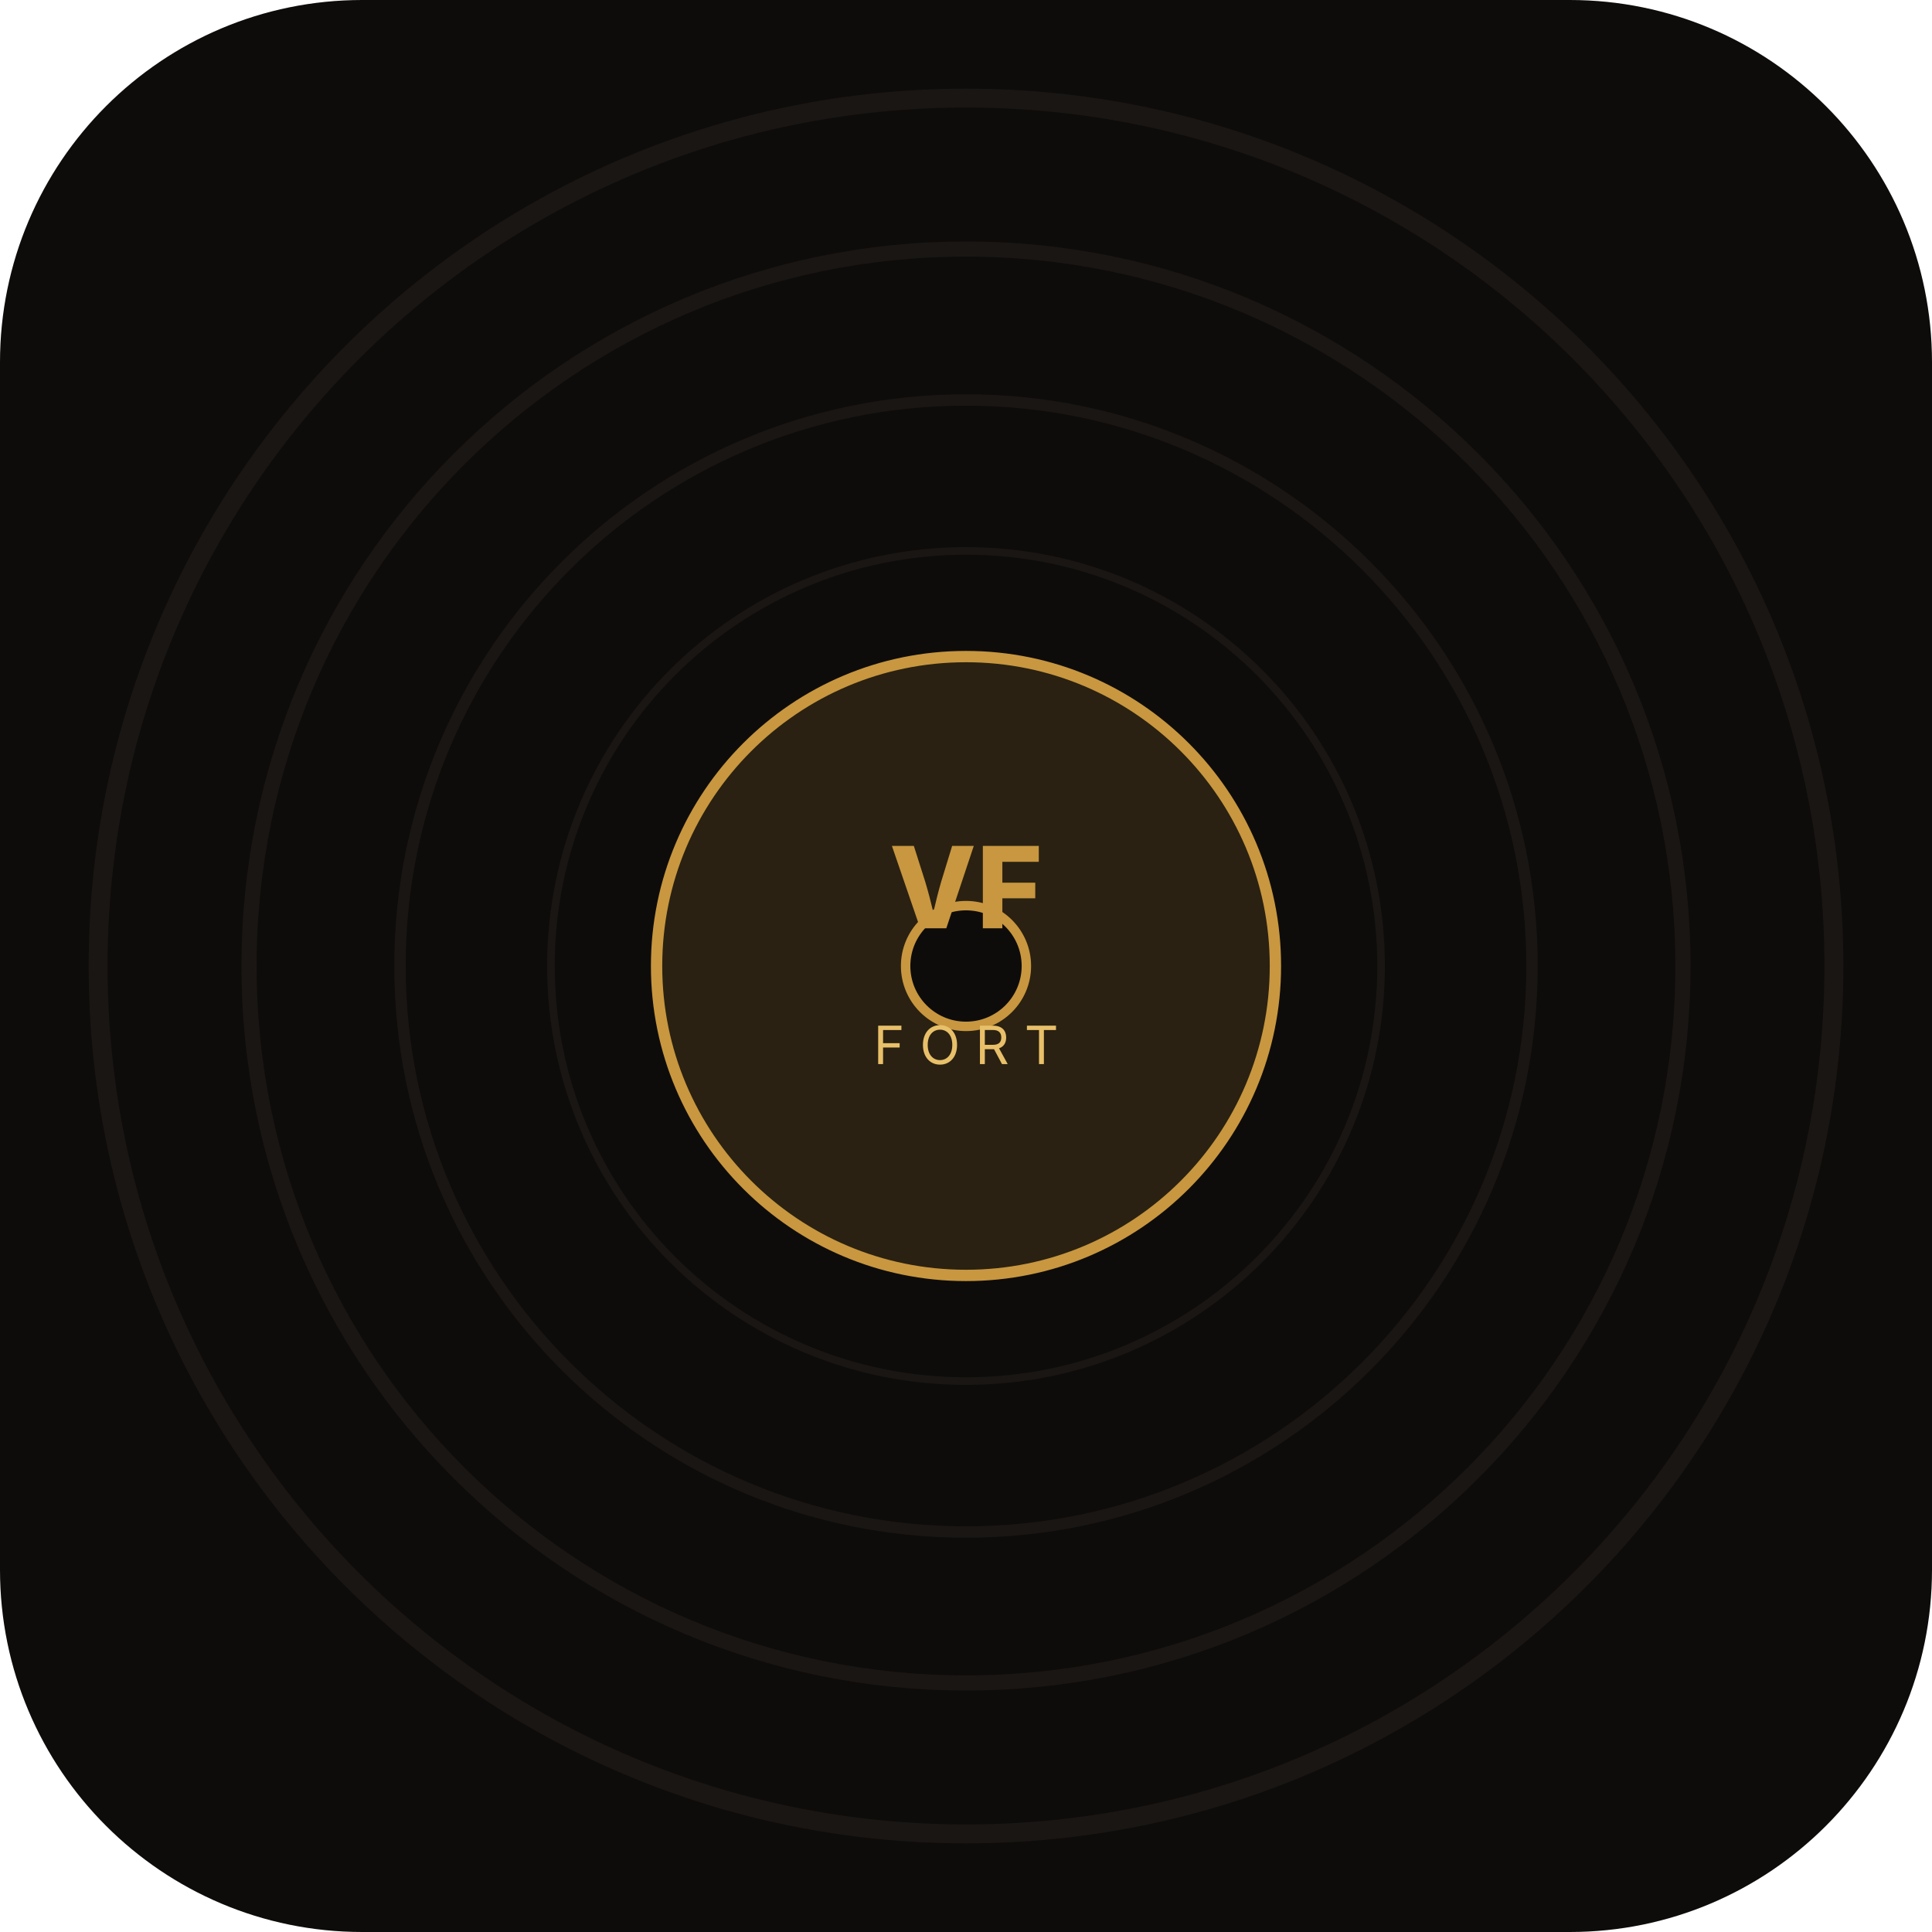
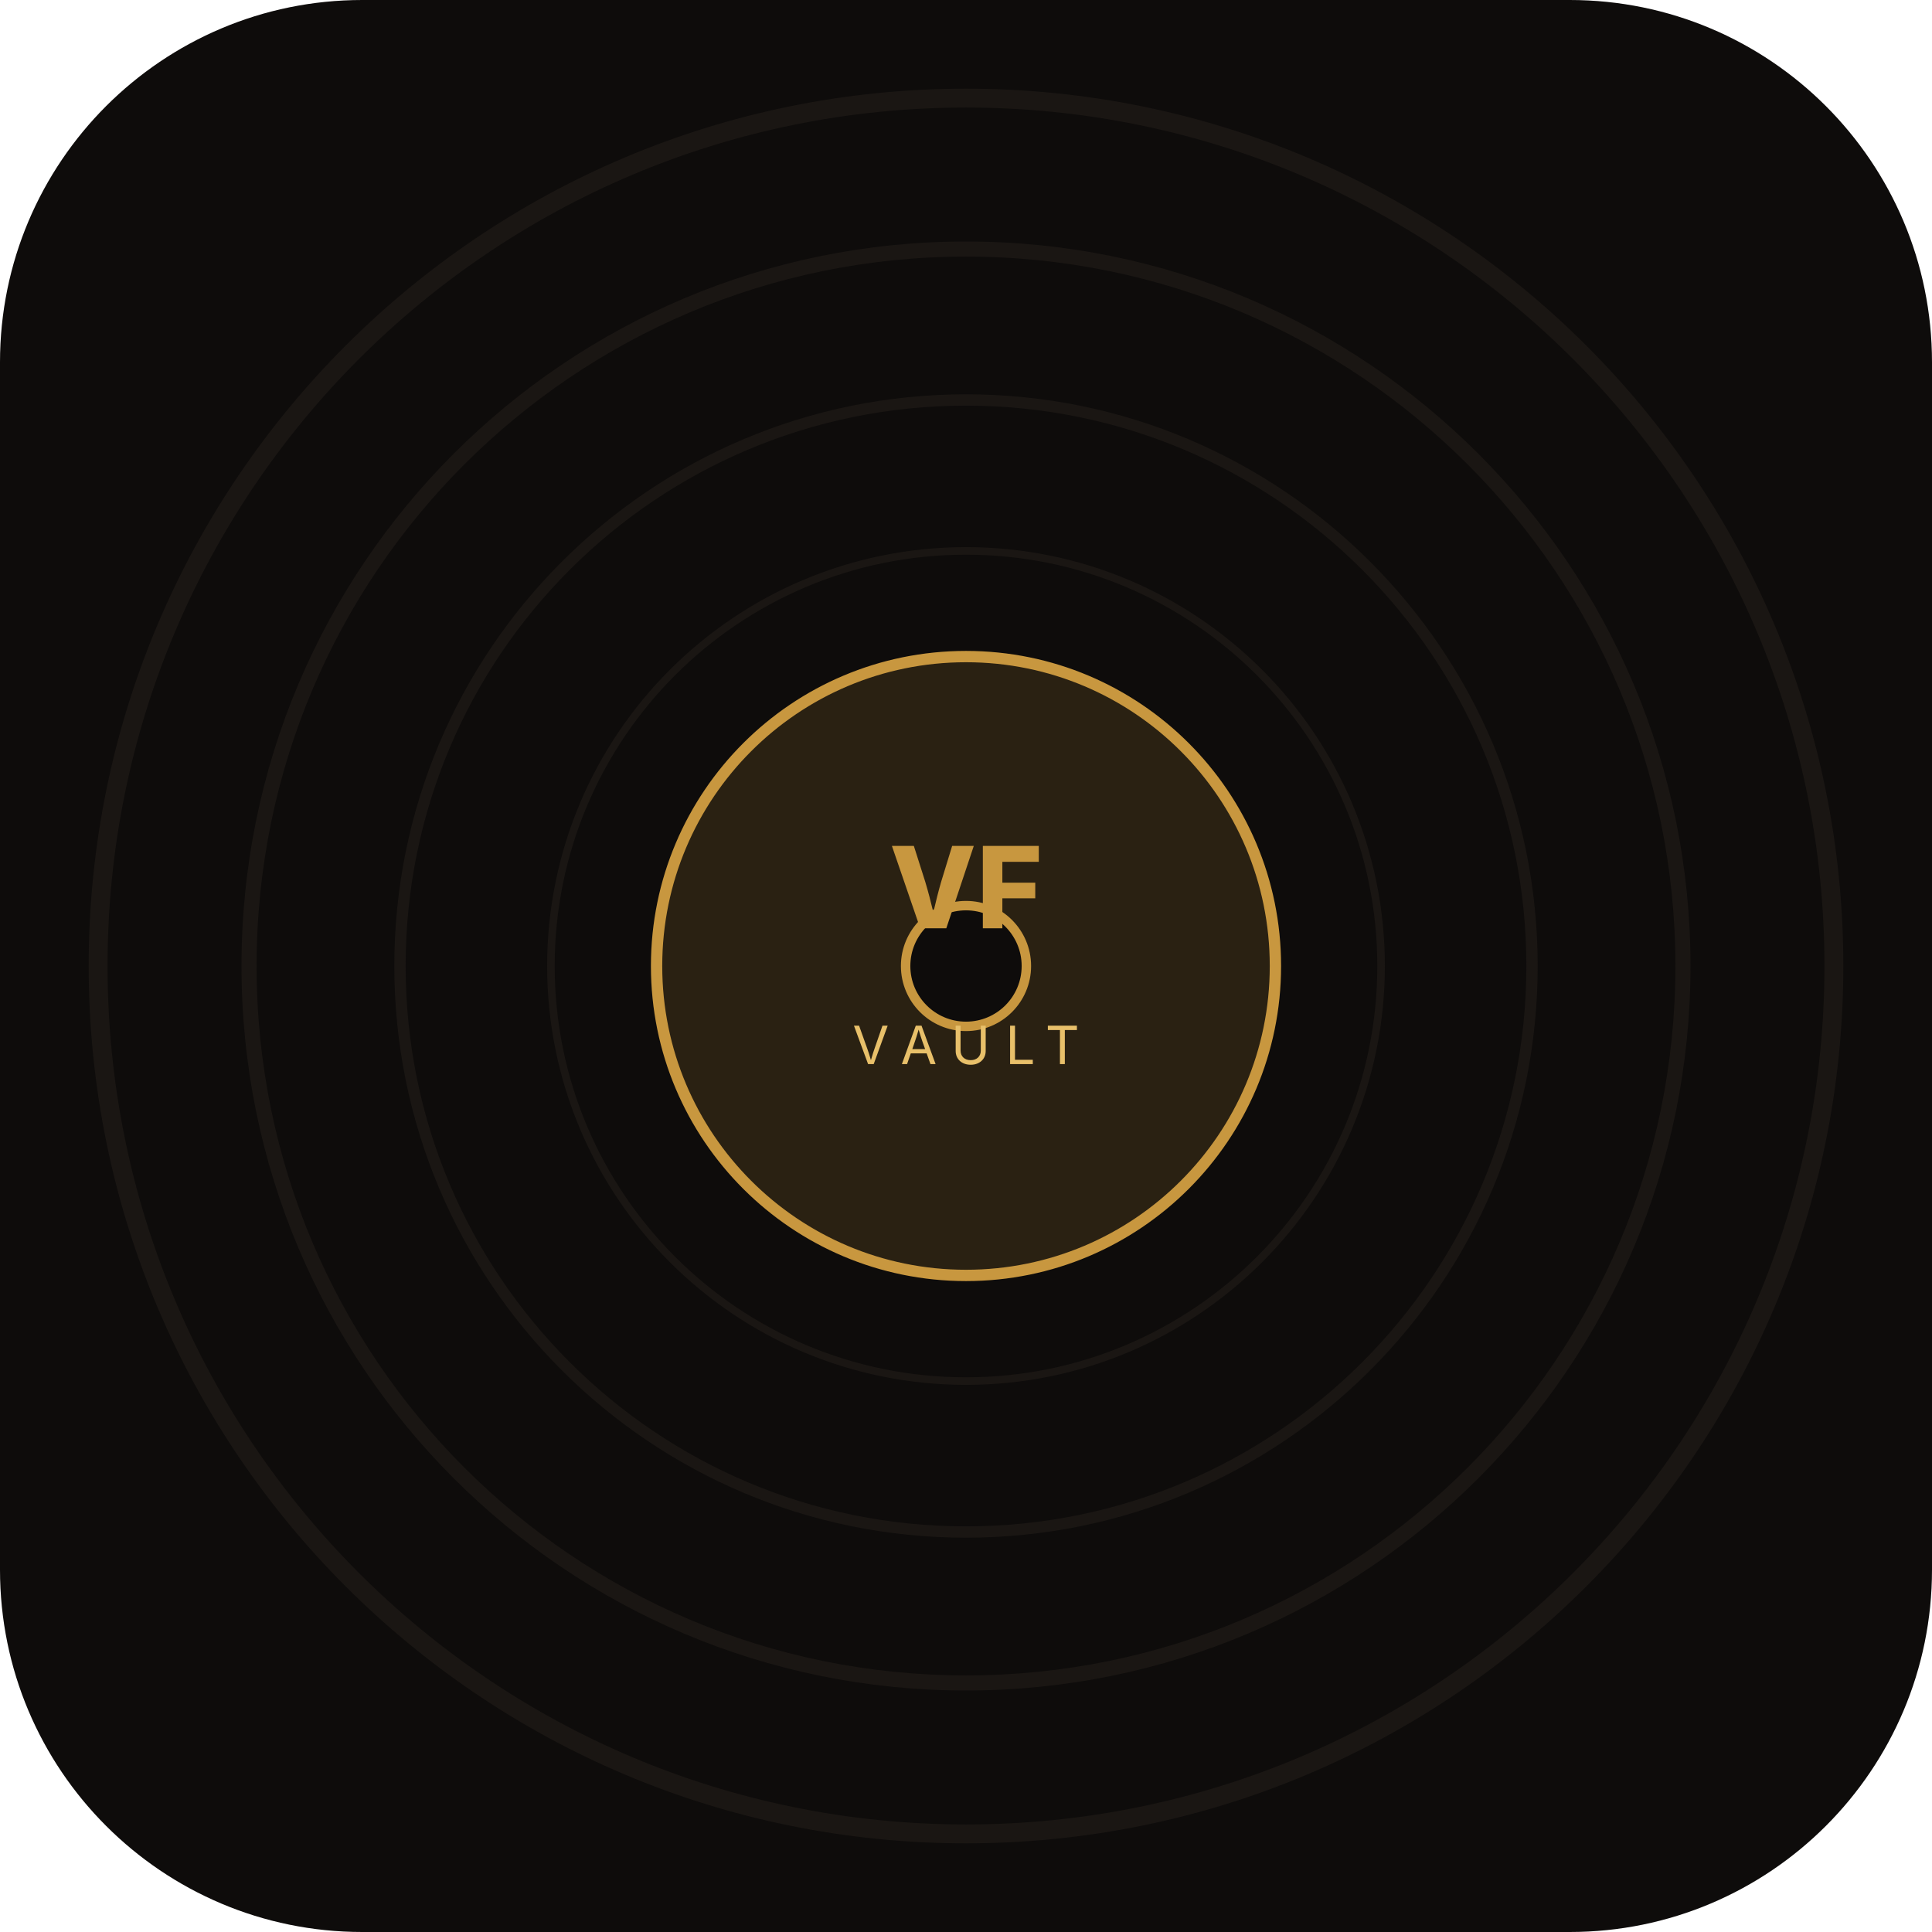
<svg xmlns="http://www.w3.org/2000/svg" viewBox="0 0 512 512" width="512" height="512">
  <rect width="512" height="512" rx="96" fill="#0e0c0b" />
  <circle cx="256" cy="256" r="230" fill="none" stroke="#1a1613" stroke-width="5" />
  <circle cx="256" cy="256" r="190" fill="none" stroke="#1a1613" stroke-width="4" />
  <circle cx="256" cy="256" r="150" fill="none" stroke="#1a1613" stroke-width="3" />
  <circle cx="256" cy="256" r="110" fill="none" stroke="#1a1613" stroke-width="2" />
  <circle cx="256" cy="256" r="82" fill="#c8973f" opacity="0.15" />
  <circle cx="256" cy="256" r="82" fill="none" stroke="#c8973f" stroke-width="3" />
  <circle cx="256" cy="256" r="16" fill="#0e0c0b" stroke="#c8973f" stroke-width="2.5" />
  <text x="256" y="246" text-anchor="middle" font-family="Inter,system-ui,sans-serif" font-size="30" font-weight="800" fill="#c8973f">VF</text>
-   <text x="256" y="282" text-anchor="middle" font-family="Inter,system-ui,sans-serif" font-size="14" fill="#e8c06a" letter-spacing="4">FORT</text>
+   <text x="256" y="282" text-anchor="middle" font-family="Inter,system-ui,sans-serif" font-size="14" fill="#e8c06a" letter-spacing="4">VAULT</text>
</svg>
